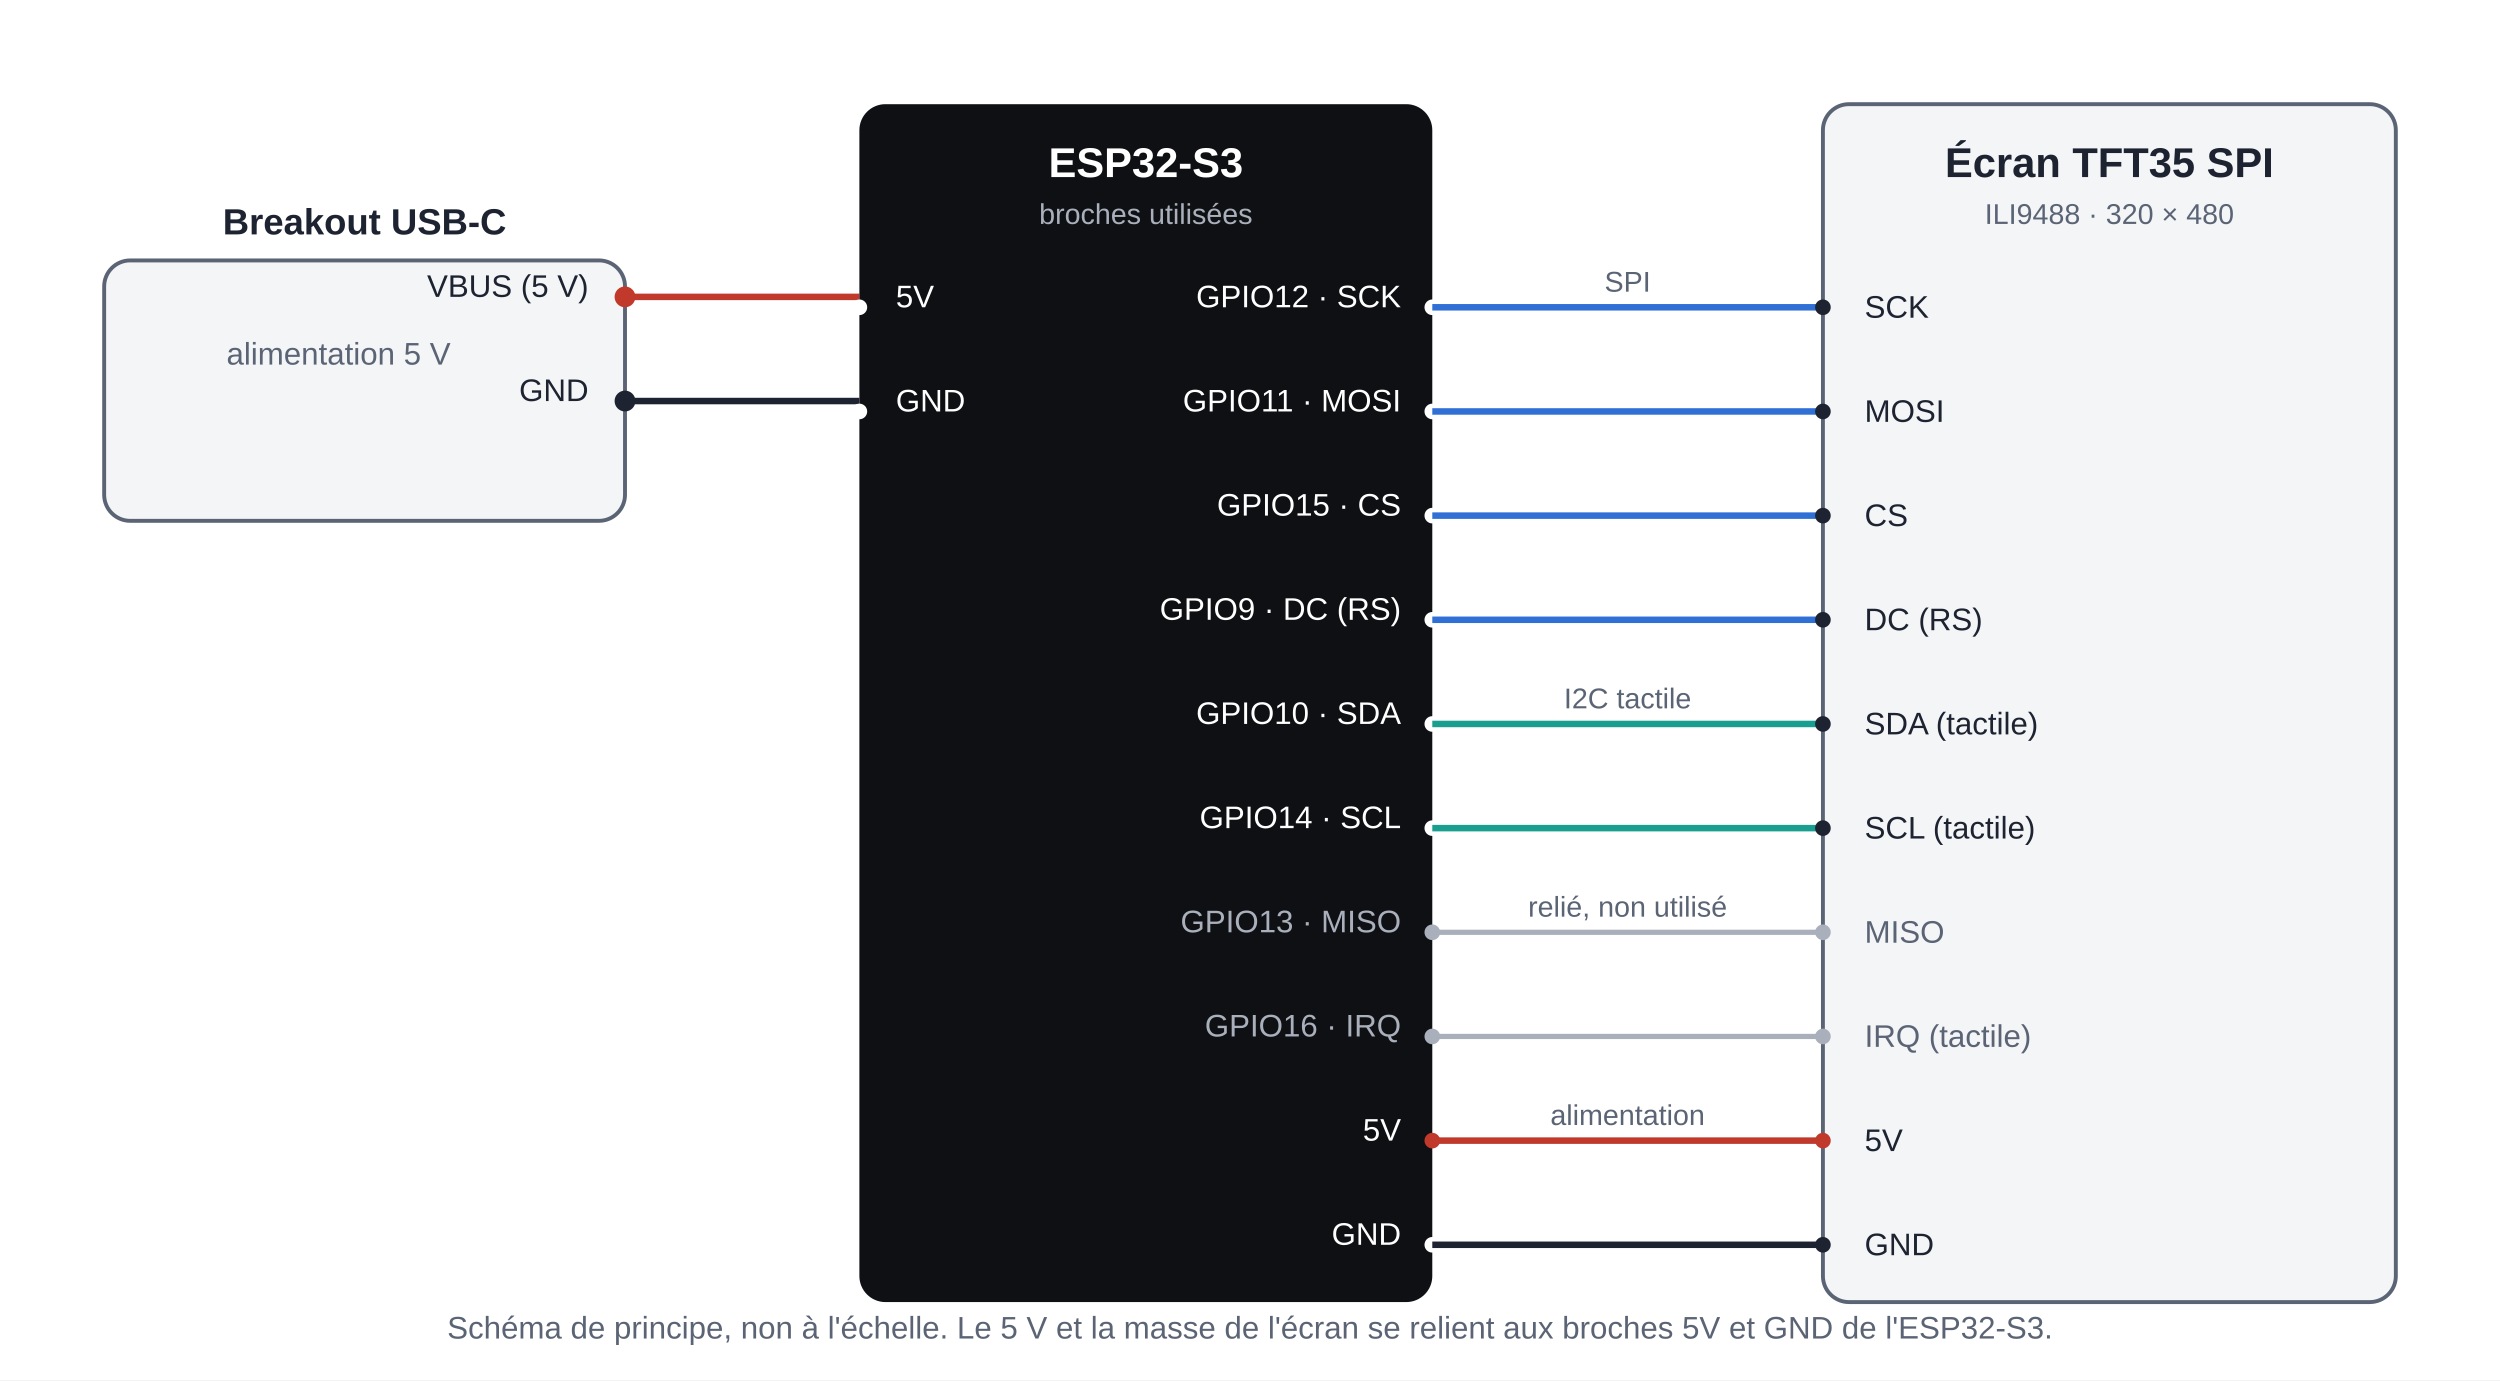
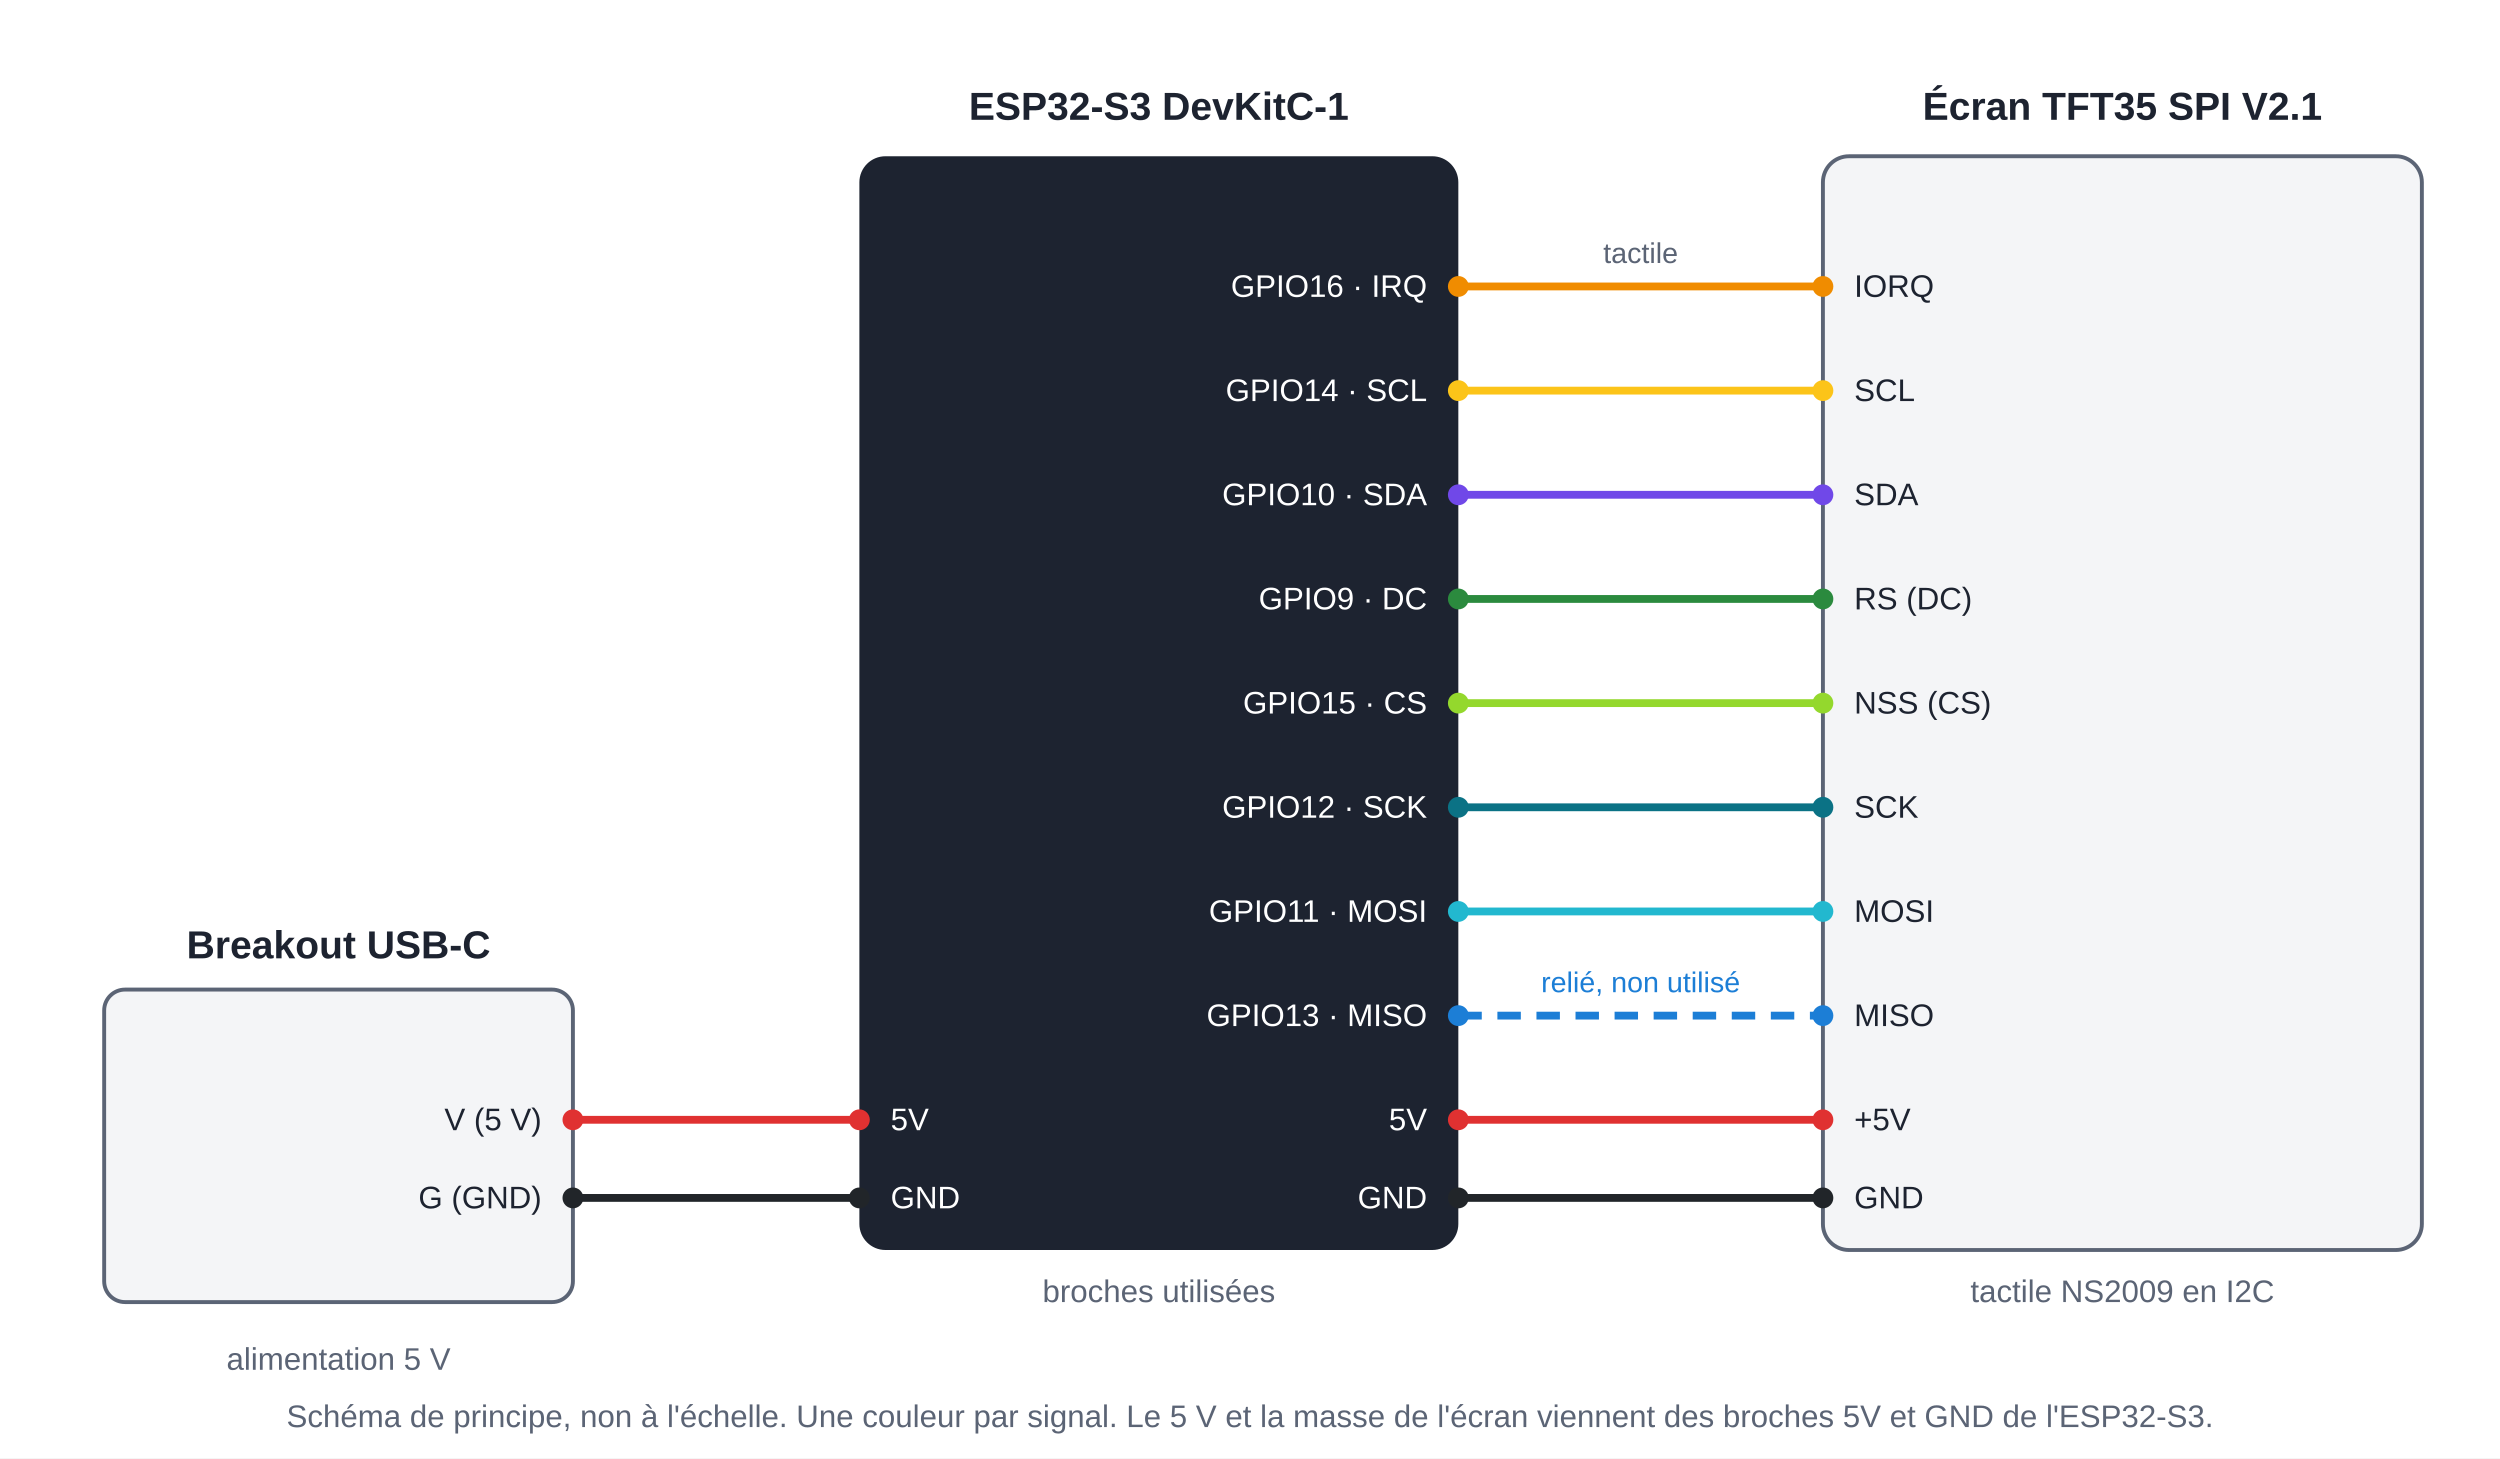
- <svg xmlns="http://www.w3.org/2000/svg" viewBox="0 0 960 530" width="960" height="530" font-family="Arial, Helvetica, sans-serif">
-   <rect width="960" height="530" fill="#ffffff" />
-   <rect x="40" y="100" width="200" height="100" rx="10" fill="#f4f5f7" stroke="#5b6475" stroke-width="1.5" />
-   <text x="140" y="90" font-size="14" font-weight="bold" text-anchor="middle" fill="#1d2330">Breakout USB-C</text>
-   <text x="130" y="140" font-size="12" text-anchor="middle" fill="#5b6475">alimentation 5 V</text>
-   <text x="226" y="114" font-size="12" text-anchor="end" fill="#1d2330">VBUS (5 V)</text>
-   <text x="226" y="154" font-size="12" text-anchor="end" fill="#1d2330">GND</text>
-   <circle cx="240" cy="114" r="4" fill="#c0392b" />
-   <circle cx="240" cy="154" r="4" fill="#1d2330" />
-   <line x1="240" y1="114" x2="330" y2="114" stroke="#c0392b" stroke-width="2.5" />
-   <line x1="240" y1="154" x2="330" y2="154" stroke="#1d2330" stroke-width="2.5" />
-   <rect x="330" y="40" width="220" height="460" rx="10" fill="#0e1014" />
-   <text x="440" y="68" font-size="16" font-weight="bold" text-anchor="middle" fill="#ffffff">ESP32-S3</text>
-   <text x="440" y="86" font-size="11" text-anchor="middle" fill="#aab0bb">broches utilisées</text>
-   <text x="344" y="118" font-size="12" fill="#ffffff">5V</text>
-   <text x="344" y="158" font-size="12" fill="#ffffff">GND</text>
-   <text x="538" y="118" font-size="12" text-anchor="end" fill="#ffffff">GPIO12 · SCK</text>
-   <text x="538" y="158" font-size="12" text-anchor="end" fill="#ffffff">GPIO11 · MOSI</text>
-   <text x="538" y="198" font-size="12" text-anchor="end" fill="#ffffff">GPIO15 · CS</text>
-   <text x="538" y="238" font-size="12" text-anchor="end" fill="#ffffff">GPIO9 · DC (RS)</text>
-   <text x="538" y="278" font-size="12" text-anchor="end" fill="#ffffff">GPIO10 · SDA</text>
-   <text x="538" y="318" font-size="12" text-anchor="end" fill="#ffffff">GPIO14 · SCL</text>
-   <text x="538" y="358" font-size="12" text-anchor="end" fill="#aab0bb">GPIO13 · MISO</text>
-   <text x="538" y="398" font-size="12" text-anchor="end" fill="#aab0bb">GPIO16 · IRQ</text>
-   <circle cx="330" cy="118" r="3" fill="#ffffff" />
-   <circle cx="330" cy="158" r="3" fill="#ffffff" />
-   <circle cx="550" cy="118" r="3" fill="#ffffff" />
-   <circle cx="550" cy="158" r="3" fill="#ffffff" />
-   <circle cx="550" cy="198" r="3" fill="#ffffff" />
-   <circle cx="550" cy="238" r="3" fill="#ffffff" />
-   <circle cx="550" cy="278" r="3" fill="#ffffff" />
-   <circle cx="550" cy="318" r="3" fill="#ffffff" />
-   <circle cx="550" cy="358" r="3" fill="#aab0bb" />
-   <circle cx="550" cy="398" r="3" fill="#aab0bb" />
-   <text x="538" y="438" font-size="12" text-anchor="end" fill="#ffffff">5V</text>
-   <text x="538" y="478" font-size="12" text-anchor="end" fill="#ffffff">GND</text>
-   <circle cx="550" cy="438" r="3" fill="#c0392b" />
-   <circle cx="550" cy="478" r="3" fill="#ffffff" />
-   <line x1="550" y1="118" x2="700" y2="118" stroke="#2f6fd6" stroke-width="2.5" />
-   <line x1="550" y1="158" x2="700" y2="158" stroke="#2f6fd6" stroke-width="2.5" />
-   <line x1="550" y1="198" x2="700" y2="198" stroke="#2f6fd6" stroke-width="2.5" />
-   <line x1="550" y1="238" x2="700" y2="238" stroke="#2f6fd6" stroke-width="2.5" />
-   <line x1="550" y1="278" x2="700" y2="278" stroke="#1a9e8f" stroke-width="2.5" />
-   <line x1="550" y1="318" x2="700" y2="318" stroke="#1a9e8f" stroke-width="2.5" />
-   <line x1="550" y1="358" x2="700" y2="358" stroke="#aab0bb" stroke-width="2" />
-   <line x1="550" y1="398" x2="700" y2="398" stroke="#aab0bb" stroke-width="2" />
-   <line x1="550" y1="438" x2="700" y2="438" stroke="#c0392b" stroke-width="2.5" />
-   <line x1="550" y1="478" x2="700" y2="478" stroke="#1d2330" stroke-width="2.5" />
-   <text x="625" y="432" font-size="11" text-anchor="middle" fill="#5b6475">alimentation</text>
-   <text x="625" y="112" font-size="11" text-anchor="middle" fill="#5b6475">SPI</text>
-   <text x="625" y="272" font-size="11" text-anchor="middle" fill="#5b6475">I2C tactile</text>
-   <text x="625" y="352" font-size="11" text-anchor="middle" fill="#5b6475">relié, non utilisé</text>
-   <rect x="700" y="40" width="220" height="460" rx="10" fill="#f4f5f7" stroke="#5b6475" stroke-width="1.5" />
-   <text x="810" y="68" font-size="16" font-weight="bold" text-anchor="middle" fill="#1d2330">Écran TFT35 SPI</text>
-   <text x="810" y="86" font-size="11" text-anchor="middle" fill="#5b6475">ILI9488 · 320 × 480</text>
-   <text x="716" y="122" font-size="12" fill="#1d2330">SCK</text>
-   <text x="716" y="162" font-size="12" fill="#1d2330">MOSI</text>
-   <text x="716" y="202" font-size="12" fill="#1d2330">CS</text>
-   <text x="716" y="242" font-size="12" fill="#1d2330">DC (RS)</text>
-   <text x="716" y="282" font-size="12" fill="#1d2330">SDA (tactile)</text>
-   <text x="716" y="322" font-size="12" fill="#1d2330">SCL (tactile)</text>
-   <text x="716" y="362" font-size="12" fill="#5b6475">MISO</text>
-   <text x="716" y="402" font-size="12" fill="#5b6475">IRQ (tactile)</text>
-   <circle cx="700" cy="118" r="3" fill="#1d2330" />
-   <circle cx="700" cy="158" r="3" fill="#1d2330" />
-   <circle cx="700" cy="198" r="3" fill="#1d2330" />
-   <circle cx="700" cy="238" r="3" fill="#1d2330" />
-   <circle cx="700" cy="278" r="3" fill="#1d2330" />
-   <circle cx="700" cy="318" r="3" fill="#1d2330" />
-   <circle cx="700" cy="358" r="3" fill="#aab0bb" />
-   <circle cx="700" cy="398" r="3" fill="#aab0bb" />
-   <text x="716" y="442" font-size="12" fill="#1d2330">5V</text>
-   <text x="716" y="482" font-size="12" fill="#1d2330">GND</text>
-   <circle cx="700" cy="438" r="3" fill="#c0392b" />
-   <circle cx="700" cy="478" r="3" fill="#1d2330" />
-   <text x="480" y="514" font-size="12" text-anchor="middle" fill="#5b6475">Schéma de principe, non à l'échelle. Le 5 V et la masse de l'écran se relient aux broches 5V et GND de l'ESP32-S3.</text>
+ <svg xmlns="http://www.w3.org/2000/svg" viewBox="0 0 960 560" width="960" height="560" font-family="Arial, Helvetica, sans-serif">
+   <rect width="960" height="560" fill="#ffffff" />
+   <rect x="330" y="60" width="230" height="420" rx="10" fill="#1d2330" />
+   <text x="445" y="46" font-size="15" font-weight="bold" text-anchor="middle" fill="#1d2330">ESP32-S3 DevKitC-1</text>
+   <text x="445" y="500" font-size="12" text-anchor="middle" fill="#5b6475">broches utilisées</text>
+   <rect x="700" y="60" width="230" height="420" rx="10" fill="#f4f5f7" stroke="#5b6475" stroke-width="1.5" />
+   <text x="815" y="46" font-size="15" font-weight="bold" text-anchor="middle" fill="#1d2330">Écran TFT35 SPI V2.1</text>
+   <text x="815" y="500" font-size="12" text-anchor="middle" fill="#5b6475">tactile NS2009 en I2C</text>
+   <line x1="560" y1="110" x2="700" y2="110" stroke="#f08c00" stroke-width="3" />
+   <circle cx="560" cy="110" r="4" fill="#f08c00" />
+   <circle cx="700" cy="110" r="4" fill="#f08c00" />
+   <text x="548" y="114" font-size="12" text-anchor="end" fill="#ffffff">GPIO16 · IRQ</text>
+   <text x="712" y="114" font-size="12" fill="#1d2330">IORQ</text>
+   <line x1="560" y1="150" x2="700" y2="150" stroke="#fcc419" stroke-width="3" />
+   <circle cx="560" cy="150" r="4" fill="#fcc419" />
+   <circle cx="700" cy="150" r="4" fill="#fcc419" />
+   <text x="548" y="154" font-size="12" text-anchor="end" fill="#ffffff">GPIO14 · SCL</text>
+   <text x="712" y="154" font-size="12" fill="#1d2330">SCL</text>
+   <line x1="560" y1="190" x2="700" y2="190" stroke="#7048e8" stroke-width="3" />
+   <circle cx="560" cy="190" r="4" fill="#7048e8" />
+   <circle cx="700" cy="190" r="4" fill="#7048e8" />
+   <text x="548" y="194" font-size="12" text-anchor="end" fill="#ffffff">GPIO10 · SDA</text>
+   <text x="712" y="194" font-size="12" fill="#1d2330">SDA</text>
+   <line x1="560" y1="230" x2="700" y2="230" stroke="#2b8a3e" stroke-width="3" />
+   <circle cx="560" cy="230" r="4" fill="#2b8a3e" />
+   <circle cx="700" cy="230" r="4" fill="#2b8a3e" />
+   <text x="548" y="234" font-size="12" text-anchor="end" fill="#ffffff">GPIO9 · DC</text>
+   <text x="712" y="234" font-size="12" fill="#1d2330">RS (DC)</text>
+   <line x1="560" y1="270" x2="700" y2="270" stroke="#94d82d" stroke-width="3" />
+   <circle cx="560" cy="270" r="4" fill="#94d82d" />
+   <circle cx="700" cy="270" r="4" fill="#94d82d" />
+   <text x="548" y="274" font-size="12" text-anchor="end" fill="#ffffff">GPIO15 · CS</text>
+   <text x="712" y="274" font-size="12" fill="#1d2330">NSS (CS)</text>
+   <line x1="560" y1="310" x2="700" y2="310" stroke="#0b7285" stroke-width="3" />
+   <circle cx="560" cy="310" r="4" fill="#0b7285" />
+   <circle cx="700" cy="310" r="4" fill="#0b7285" />
+   <text x="548" y="314" font-size="12" text-anchor="end" fill="#ffffff">GPIO12 · SCK</text>
+   <text x="712" y="314" font-size="12" fill="#1d2330">SCK</text>
+   <line x1="560" y1="350" x2="700" y2="350" stroke="#22b8cf" stroke-width="3" />
+   <circle cx="560" cy="350" r="4" fill="#22b8cf" />
+   <circle cx="700" cy="350" r="4" fill="#22b8cf" />
+   <text x="548" y="354" font-size="12" text-anchor="end" fill="#ffffff">GPIO11 · MOSI</text>
+   <text x="712" y="354" font-size="12" fill="#1d2330">MOSI</text>
+   <line x1="560" y1="390" x2="700" y2="390" stroke="#1c7ed6" stroke-width="3" stroke-dasharray="9 6" />
+   <circle cx="560" cy="390" r="4" fill="#1c7ed6" />
+   <circle cx="700" cy="390" r="4" fill="#1c7ed6" />
+   <text x="548" y="394" font-size="12" text-anchor="end" fill="#ffffff">GPIO13 · MISO</text>
+   <text x="712" y="394" font-size="12" fill="#1d2330">MISO</text>
+   <text x="630" y="381" font-size="11" text-anchor="middle" fill="#1c7ed6">relié, non utilisé</text>
+   <text x="630" y="101" font-size="11" text-anchor="middle" fill="#5b6475">tactile</text>
+   <line x1="560" y1="430" x2="700" y2="430" stroke="#e03131" stroke-width="3" />
+   <circle cx="560" cy="430" r="4" fill="#e03131" />
+   <circle cx="700" cy="430" r="4" fill="#e03131" />
+   <text x="548" y="434" font-size="12" text-anchor="end" fill="#ffffff">5V</text>
+   <text x="712" y="434" font-size="12" fill="#1d2330">+5V</text>
+   <line x1="560" y1="460" x2="700" y2="460" stroke="#212529" stroke-width="3" />
+   <circle cx="560" cy="460" r="4" fill="#212529" />
+   <circle cx="700" cy="460" r="4" fill="#212529" />
+   <text x="548" y="464" font-size="12" text-anchor="end" fill="#ffffff">GND</text>
+   <text x="712" y="464" font-size="12" fill="#1d2330">GND</text>
+   <rect x="40" y="380" width="180" height="120" rx="8" fill="#f4f5f7" stroke="#5b6475" stroke-width="1.5" />
+   <text x="130" y="368" font-size="15" font-weight="bold" text-anchor="middle" fill="#1d2330">Breakout USB-C</text>
+   <text x="130" y="526" font-size="12" text-anchor="middle" fill="#5b6475">alimentation 5 V</text>
+   <text x="208" y="434" font-size="12" text-anchor="end" fill="#1d2330">V (5 V)</text>
+   <text x="208" y="464" font-size="12" text-anchor="end" fill="#1d2330">G (GND)</text>
+   <line x1="220" y1="430" x2="330" y2="430" stroke="#e03131" stroke-width="3" />
+   <circle cx="220" cy="430" r="4" fill="#e03131" />
+   <circle cx="330" cy="430" r="4" fill="#e03131" />
+   <text x="342" y="434" font-size="12" fill="#ffffff">5V</text>
+   <line x1="220" y1="460" x2="330" y2="460" stroke="#212529" stroke-width="3" />
+   <circle cx="220" cy="460" r="4" fill="#212529" />
+   <circle cx="330" cy="460" r="4" fill="#212529" />
+   <text x="342" y="464" font-size="12" fill="#ffffff">GND</text>
+   <text x="480" y="548" font-size="12" text-anchor="middle" fill="#5b6475">Schéma de principe, non à l'échelle. Une couleur par signal. Le 5 V et la masse de l'écran viennent des broches 5V et GND de l'ESP32-S3.</text>
</svg>
